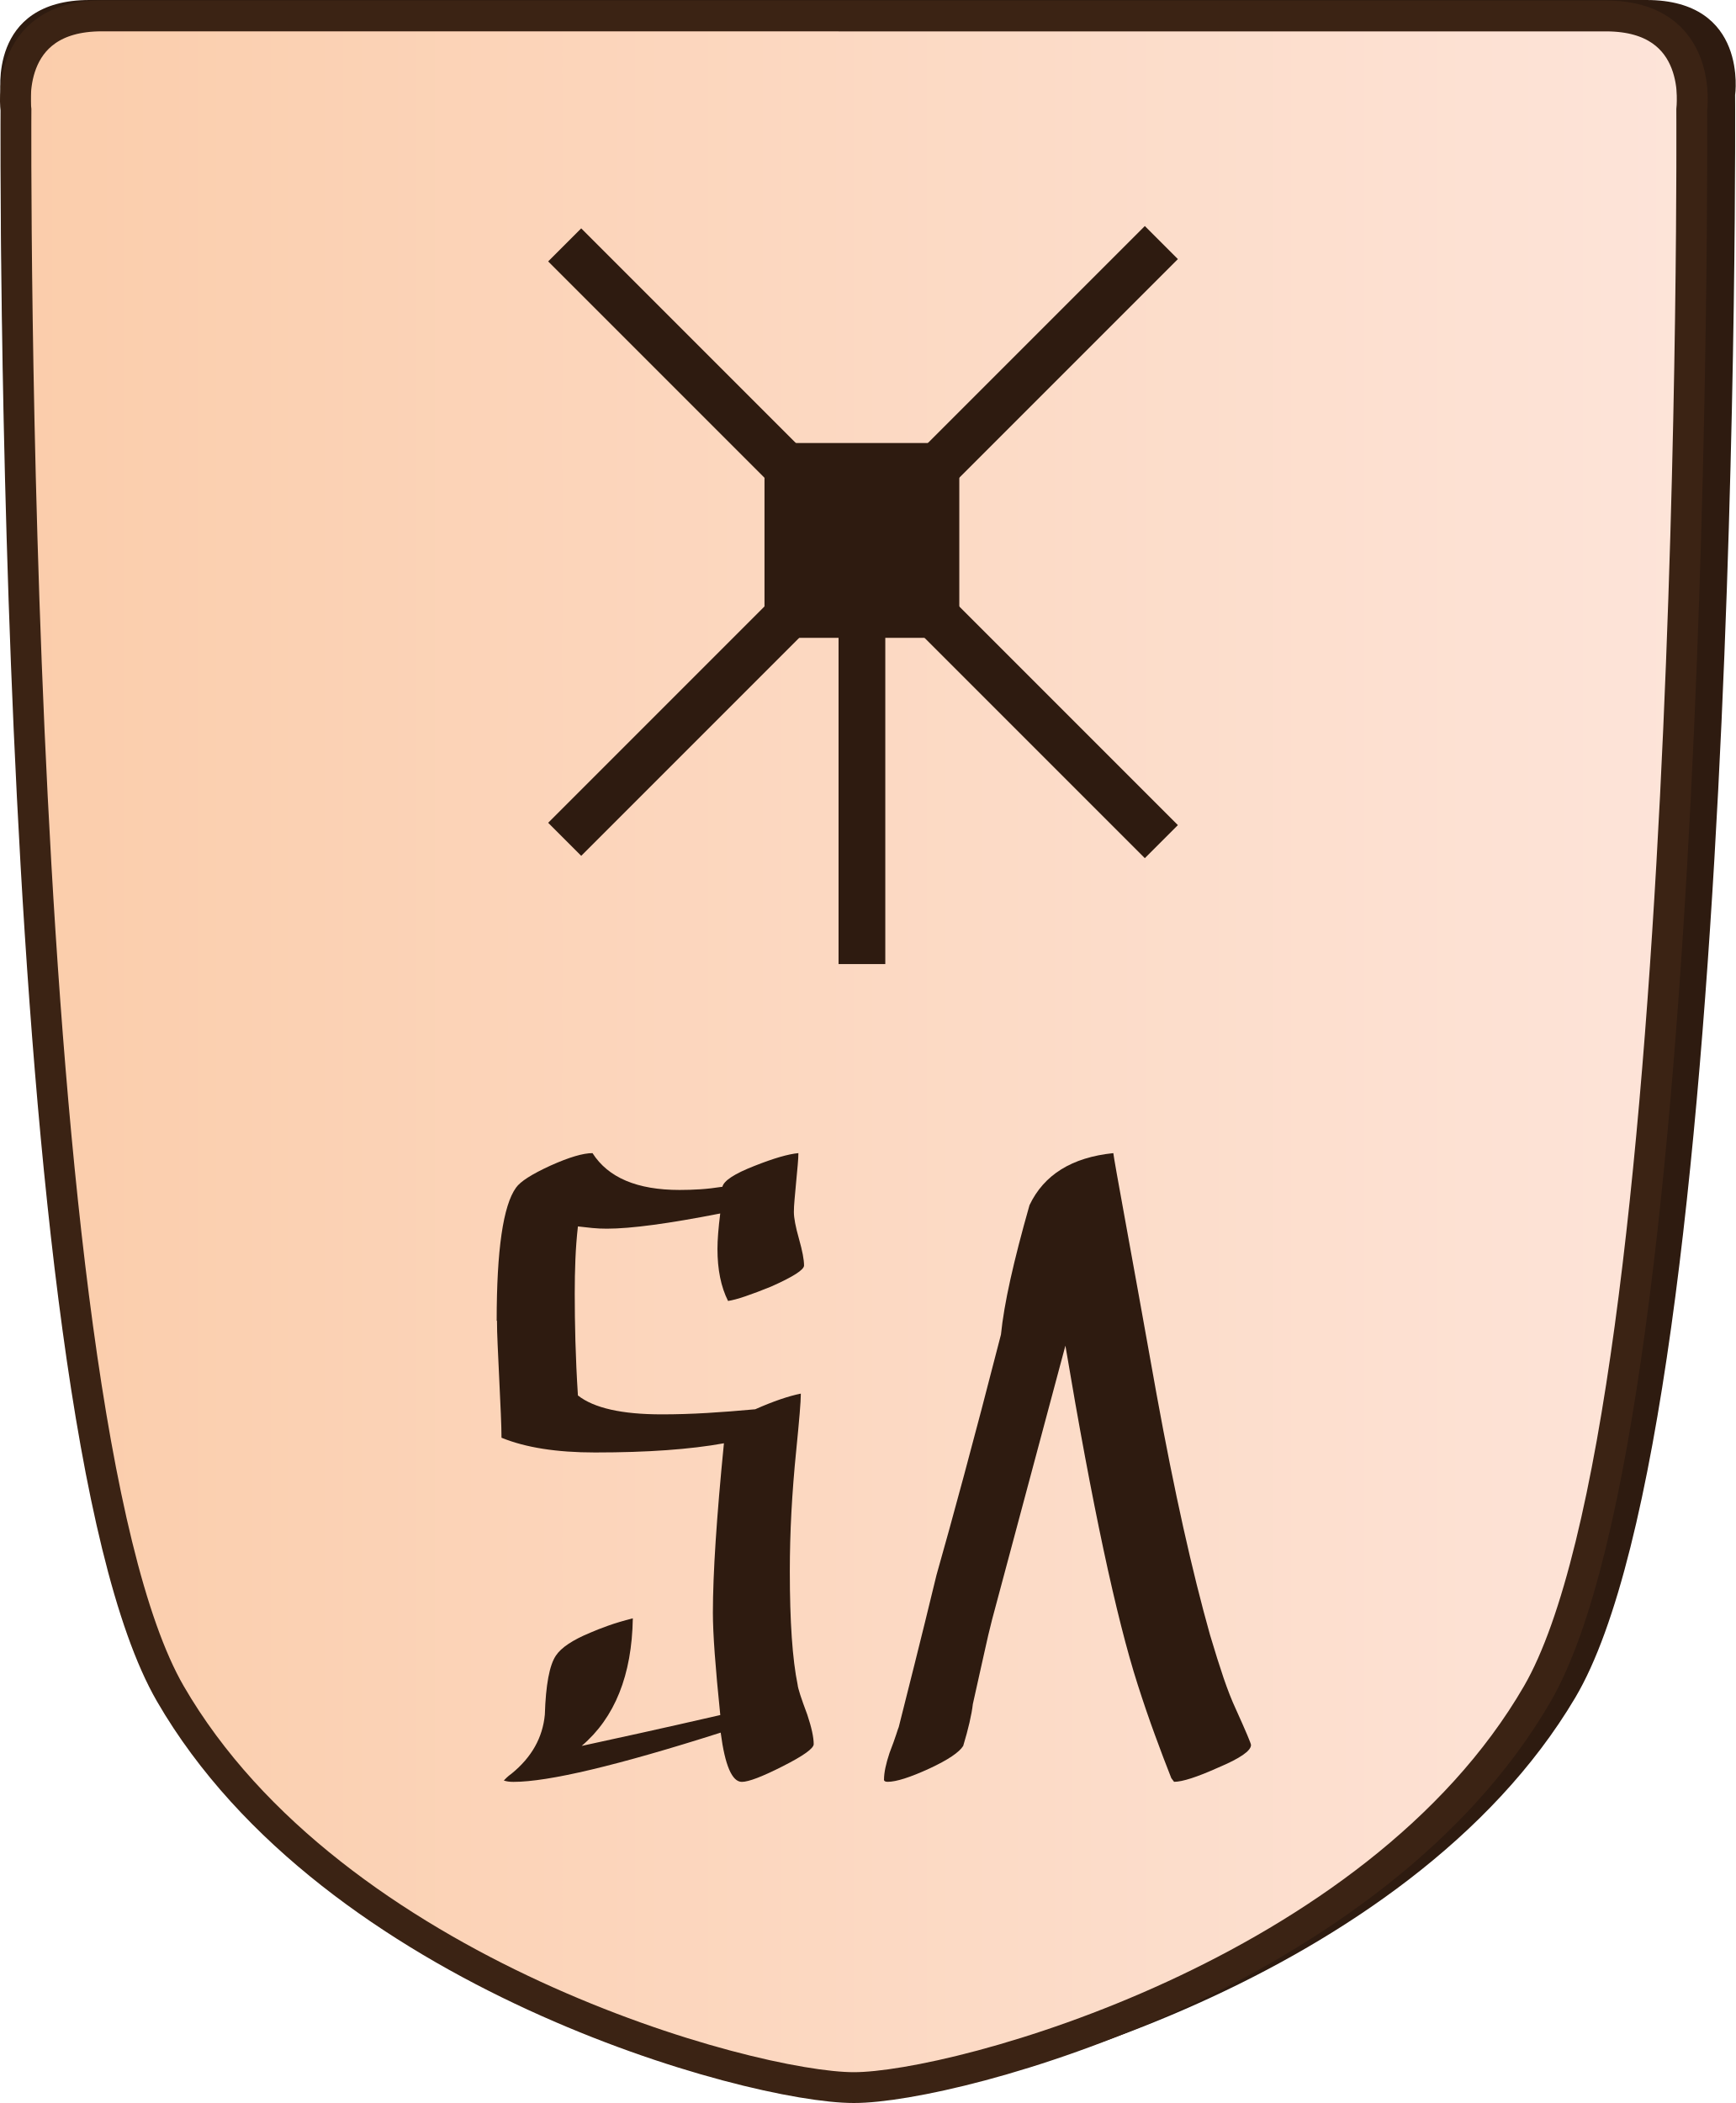
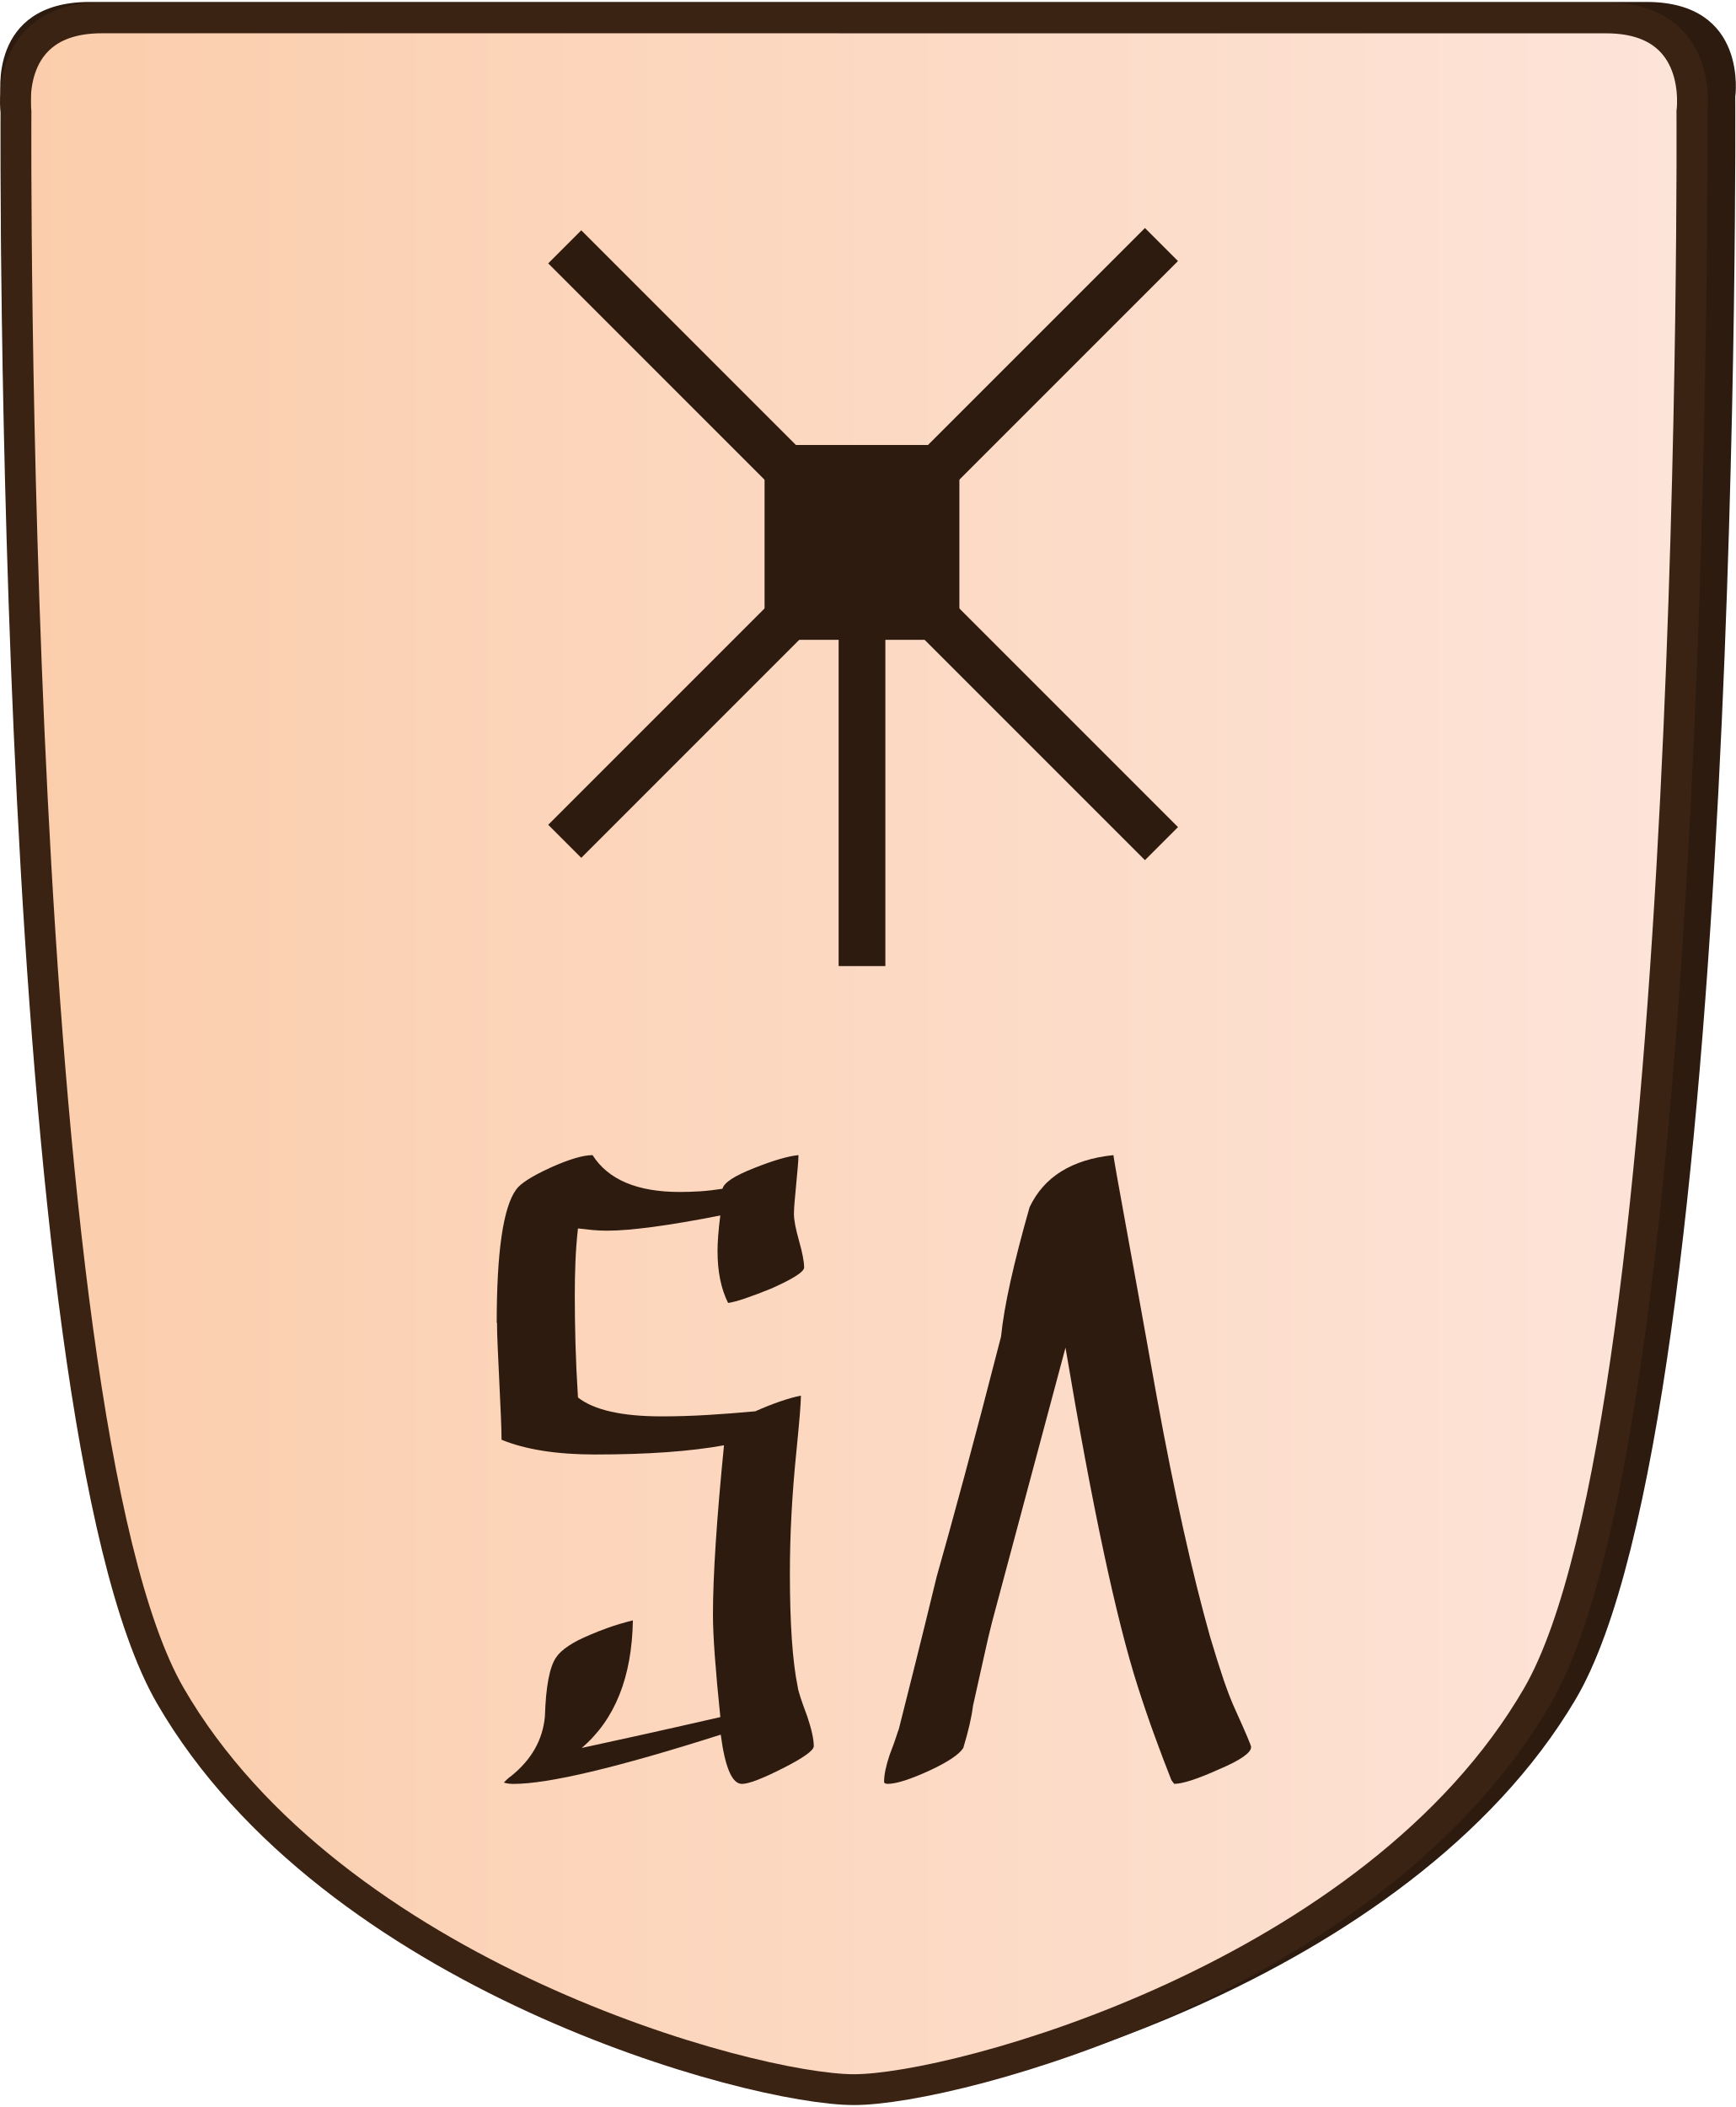
- <svg xmlns="http://www.w3.org/2000/svg" id="Layer_2" data-name="Layer 2" viewBox="0 0 337.98 409.43">
+ <svg xmlns="http://www.w3.org/2000/svg" id="Layer_2" data-name="Layer 2" width="337" height="409" viewBox="0 0 337.98 409.43">
  <defs>
    <style>
      .cls-1 {
        clip-path: url(#clippath-1);
      }

      .cls-2 {
        fill: #2e1b10;
      }

      .cls-3 {
        clip-path: url(#clippath);
      }

      .cls-4, .cls-5 {
        fill: none;
      }

      .cls-6 {
        fill: url(#linear-gradient);
      }

      .cls-6, .cls-5 {
        stroke: #3b2314;
        stroke-miterlimit: 10;
        stroke-width: 6px;
      }
    </style>
    <clipPath id="clippath">
      <path id="Form_big" data-name="Form big" class="cls-5" d="M166.27,3.1H19.82C.54,3.1,3.11,21.39,3.11,21.39c0,0-1.54,253.78,30.06,308.36,31.6,54.58,113.05,76.68,133.09,76.68s101.49-22.1,133.09-76.68c31.6-54.58,30.06-308.36,30.06-308.36,0,0,2.57-18.28-16.7-18.28H166.27Z" />
    </clipPath>
    <linearGradient id="linear-gradient" x1="-1.5" y1="211.29" x2="325.03" y2="211.29" gradientTransform="translate(4.5 -14.51)" gradientUnits="userSpaceOnUse">
      <stop offset="0" stop-color="#fbcdab" />
      <stop offset="1" stop-color="#fde4d9" />
    </linearGradient>
    <clipPath id="clippath-1">
      <polygon class="cls-4" points="202.3 23.39 250.42 71.51 250.42 139.57 202.3 187.69 134.24 187.69 86.12 139.57 86.12 71.51 134.24 23.39 202.3 23.39" />
    </clipPath>
  </defs>
  <g id="International_north" data-name="International north">
    <g id="Violent_Stag_copy_3" data-name="Violent Stag copy 3">
      <path id="Shadow" class="cls-2" d="M169.02,0H17.45C-2.49,0,.17,18.5,.17,18.5c0,0-1.6,256.77,31.11,311.99,32.7,55.22,116.99,77.58,137.73,77.58s105.03-22.36,137.73-77.58c32.71-55.22,31.11-311.99,31.11-311.99,0,0,2.66-18.5-17.28-18.5H169.02Z" />
      <g>
        <g class="cls-3">
          <rect id="Color_gradient" data-name="Color gradient" class="cls-6" x="3" y="-56.19" width="326.53" height="505.92" />
        </g>
        <path id="Form_big-2" data-name="Form big" class="cls-5" d="M166.27,3.1H19.82C.54,3.1,3.11,21.39,3.11,21.39c0,0-1.54,253.78,30.06,308.36,31.6,54.58,113.05,76.68,133.09,76.68s101.49-22.1,133.09-76.68c31.6-54.58,30.06-308.36,30.06-308.36,0,0,2.57-18.28-16.7-18.28H166.27Z" />
      </g>
      <g id="Pieces_copy_33" data-name="Pieces copy 33">
        <g id="Violent_Stag_copy_7" data-name="Violent Stag copy 7">
          <g id="VS_move_copy_7" data-name="VS move copy 7">
            <g id="Lines">
              <g class="cls-1">
                <g>
                  <rect class="cls-2" x="163.28" y="-10.24" width="9.1" height="231.58" transform="translate(-25.47 149.6) rotate(-45)" />
                  <rect class="cls-2" x="52.04" y="101" width="231.58" height="9.1" transform="translate(-25.48 149.57) rotate(-45)" />
                  <rect class="cls-2" x="163.28" y="105.54" width="9.1" height="82.18" />
                </g>
              </g>
            </g>
            <rect id="Center" class="cls-2" x="148.86" y="86.25" width="37.93" height="37.93" />
          </g>
          <g>
            <path class="cls-2" d="M172.13,346.46c0-1.32,.36-3.05,1.08-5.2,.6-1.56,1.03-2.75,1.3-3.59,.27-.84,.43-1.32,.49-1.43,.84-3.29,1.87-7.38,3.09-12.29,1.23-4.9,2.65-10.67,4.26-17.31,1.5-5.26,3.29-11.76,5.38-19.5,2.09-7.74,4.48-16.84,7.17-27.31,.3-2.99,.91-6.58,1.84-10.76,.93-4.19,2.17-9,3.72-14.44,2.81-5.92,8.25-9.3,16.32-10.13,.12,.96,.9,5.35,2.33,13.18,1.43,7.83,3.47,19.1,6.1,33.81,1.73,9.51,3.47,18.14,5.2,25.92,1.73,7.77,3.47,14.74,5.2,20.89,.96,3.23,1.84,6.02,2.64,8.38,.81,2.36,1.6,4.38,2.38,6.05,1.97,4.36,2.96,6.7,2.96,7,0,1.13-2.12,2.6-6.37,4.39-4.12,1.85-6.99,2.78-8.61,2.78l-.54-.72c-1.02-2.57-2.08-5.37-3.18-8.38-1.11-3.02-2.23-6.29-3.36-9.82-4.18-13.03-8.88-35.03-14.08-66l-14.26,53.27c-.48,1.85-1.02,4.14-1.61,6.86-.6,2.72-1.31,5.93-2.15,9.64-.24,2.09-.87,4.81-1.88,8.16-.78,1.25-2.96,2.72-6.55,4.39-3.77,1.73-6.49,2.6-8.16,2.6-.48,0-.72-.15-.72-.45Z" />
            <path class="cls-2" d="M96.71,257.14c0-13.81,1.26-22.45,3.77-25.92,.84-1.2,3.08-2.63,6.73-4.3,3.59-1.61,6.31-2.42,8.16-2.42,3.05,4.78,8.7,7.17,16.95,7.17,1.32,0,2.66-.04,4.04-.13,1.38-.09,2.81-.26,4.3-.49,.3-1.2,2.36-2.54,6.19-4.04,3.77-1.5,6.64-2.33,8.61-2.51,0,.6-.05,1.36-.13,2.29-.09,.93-.19,2.05-.31,3.36-.12,1.31-.22,2.45-.31,3.41-.09,.96-.13,1.76-.13,2.42,0,1.13,.33,2.87,.99,5.2,.66,2.33,.99,4.06,.99,5.2,0,.84-2.15,2.21-6.46,4.12-1.91,.78-3.57,1.4-4.98,1.88-1.4,.48-2.53,.78-3.36,.9-1.38-2.75-2.06-6.13-2.06-10.13,0-1.73,.18-4.04,.54-6.9-10.04,1.97-17.4,2.96-22.06,2.96-.96,0-1.9-.04-2.83-.13-.93-.09-1.87-.19-2.82-.31-.24,2.09-.4,4.23-.49,6.41-.09,2.18-.13,4.41-.13,6.68,0,2.87,.04,5.95,.13,9.24,.09,3.29,.25,6.82,.49,10.58,3.11,2.45,8.55,3.68,16.32,3.68,2.87,0,5.82-.09,8.83-.27,3.02-.18,6.14-.42,9.37-.72,3.53-1.56,6.49-2.57,8.88-3.05v.18c0,.66-.07,1.88-.22,3.68-.15,1.79-.37,4.18-.67,7.17-.42,4.13-.73,8.15-.94,12.06-.21,3.92-.31,7.76-.31,11.52,0,9.8,.51,17.16,1.52,22.06,.06,.72,.69,2.66,1.88,5.83,.84,2.51,1.25,4.42,1.25,5.74,0,.84-2,2.27-6.01,4.3-4,2.03-6.67,3.05-7.98,3.05-1.91,0-3.29-3.2-4.12-9.59-20.09,6.4-33.54,9.59-40.35,9.59-.78,0-1.4-.09-1.88-.27,.12-.12,.3-.3,.54-.54,.24-.24,.57-.51,.99-.81,3.89-3.17,6.04-6.99,6.46-11.48,.18-5.8,.9-9.63,2.15-11.48,1.02-1.55,3.26-3.05,6.73-4.48,.96-.42,2.11-.87,3.45-1.35s2.95-.96,4.8-1.43c-.18,11.06-3.5,19.34-9.96,24.84,3.05-.66,6.82-1.48,11.3-2.47,4.48-.99,9.72-2.17,15.69-3.54-.48-4.66-.84-8.64-1.08-11.93-.24-3.29-.36-5.95-.36-7.98,0-7.59,.72-18.59,2.15-33-3.29,.6-7.01,1.04-11.17,1.34-4.15,.3-8.8,.45-13.94,.45-7.47,0-13.54-.96-18.2-2.87,0-1.2-.05-2.75-.13-4.66-.09-1.91-.19-4.16-.31-6.73-.12-2.57-.22-4.8-.31-6.68-.09-1.88-.13-3.45-.13-4.71Z" />
          </g>
        </g>
      </g>
    </g>
  </g>
</svg>
